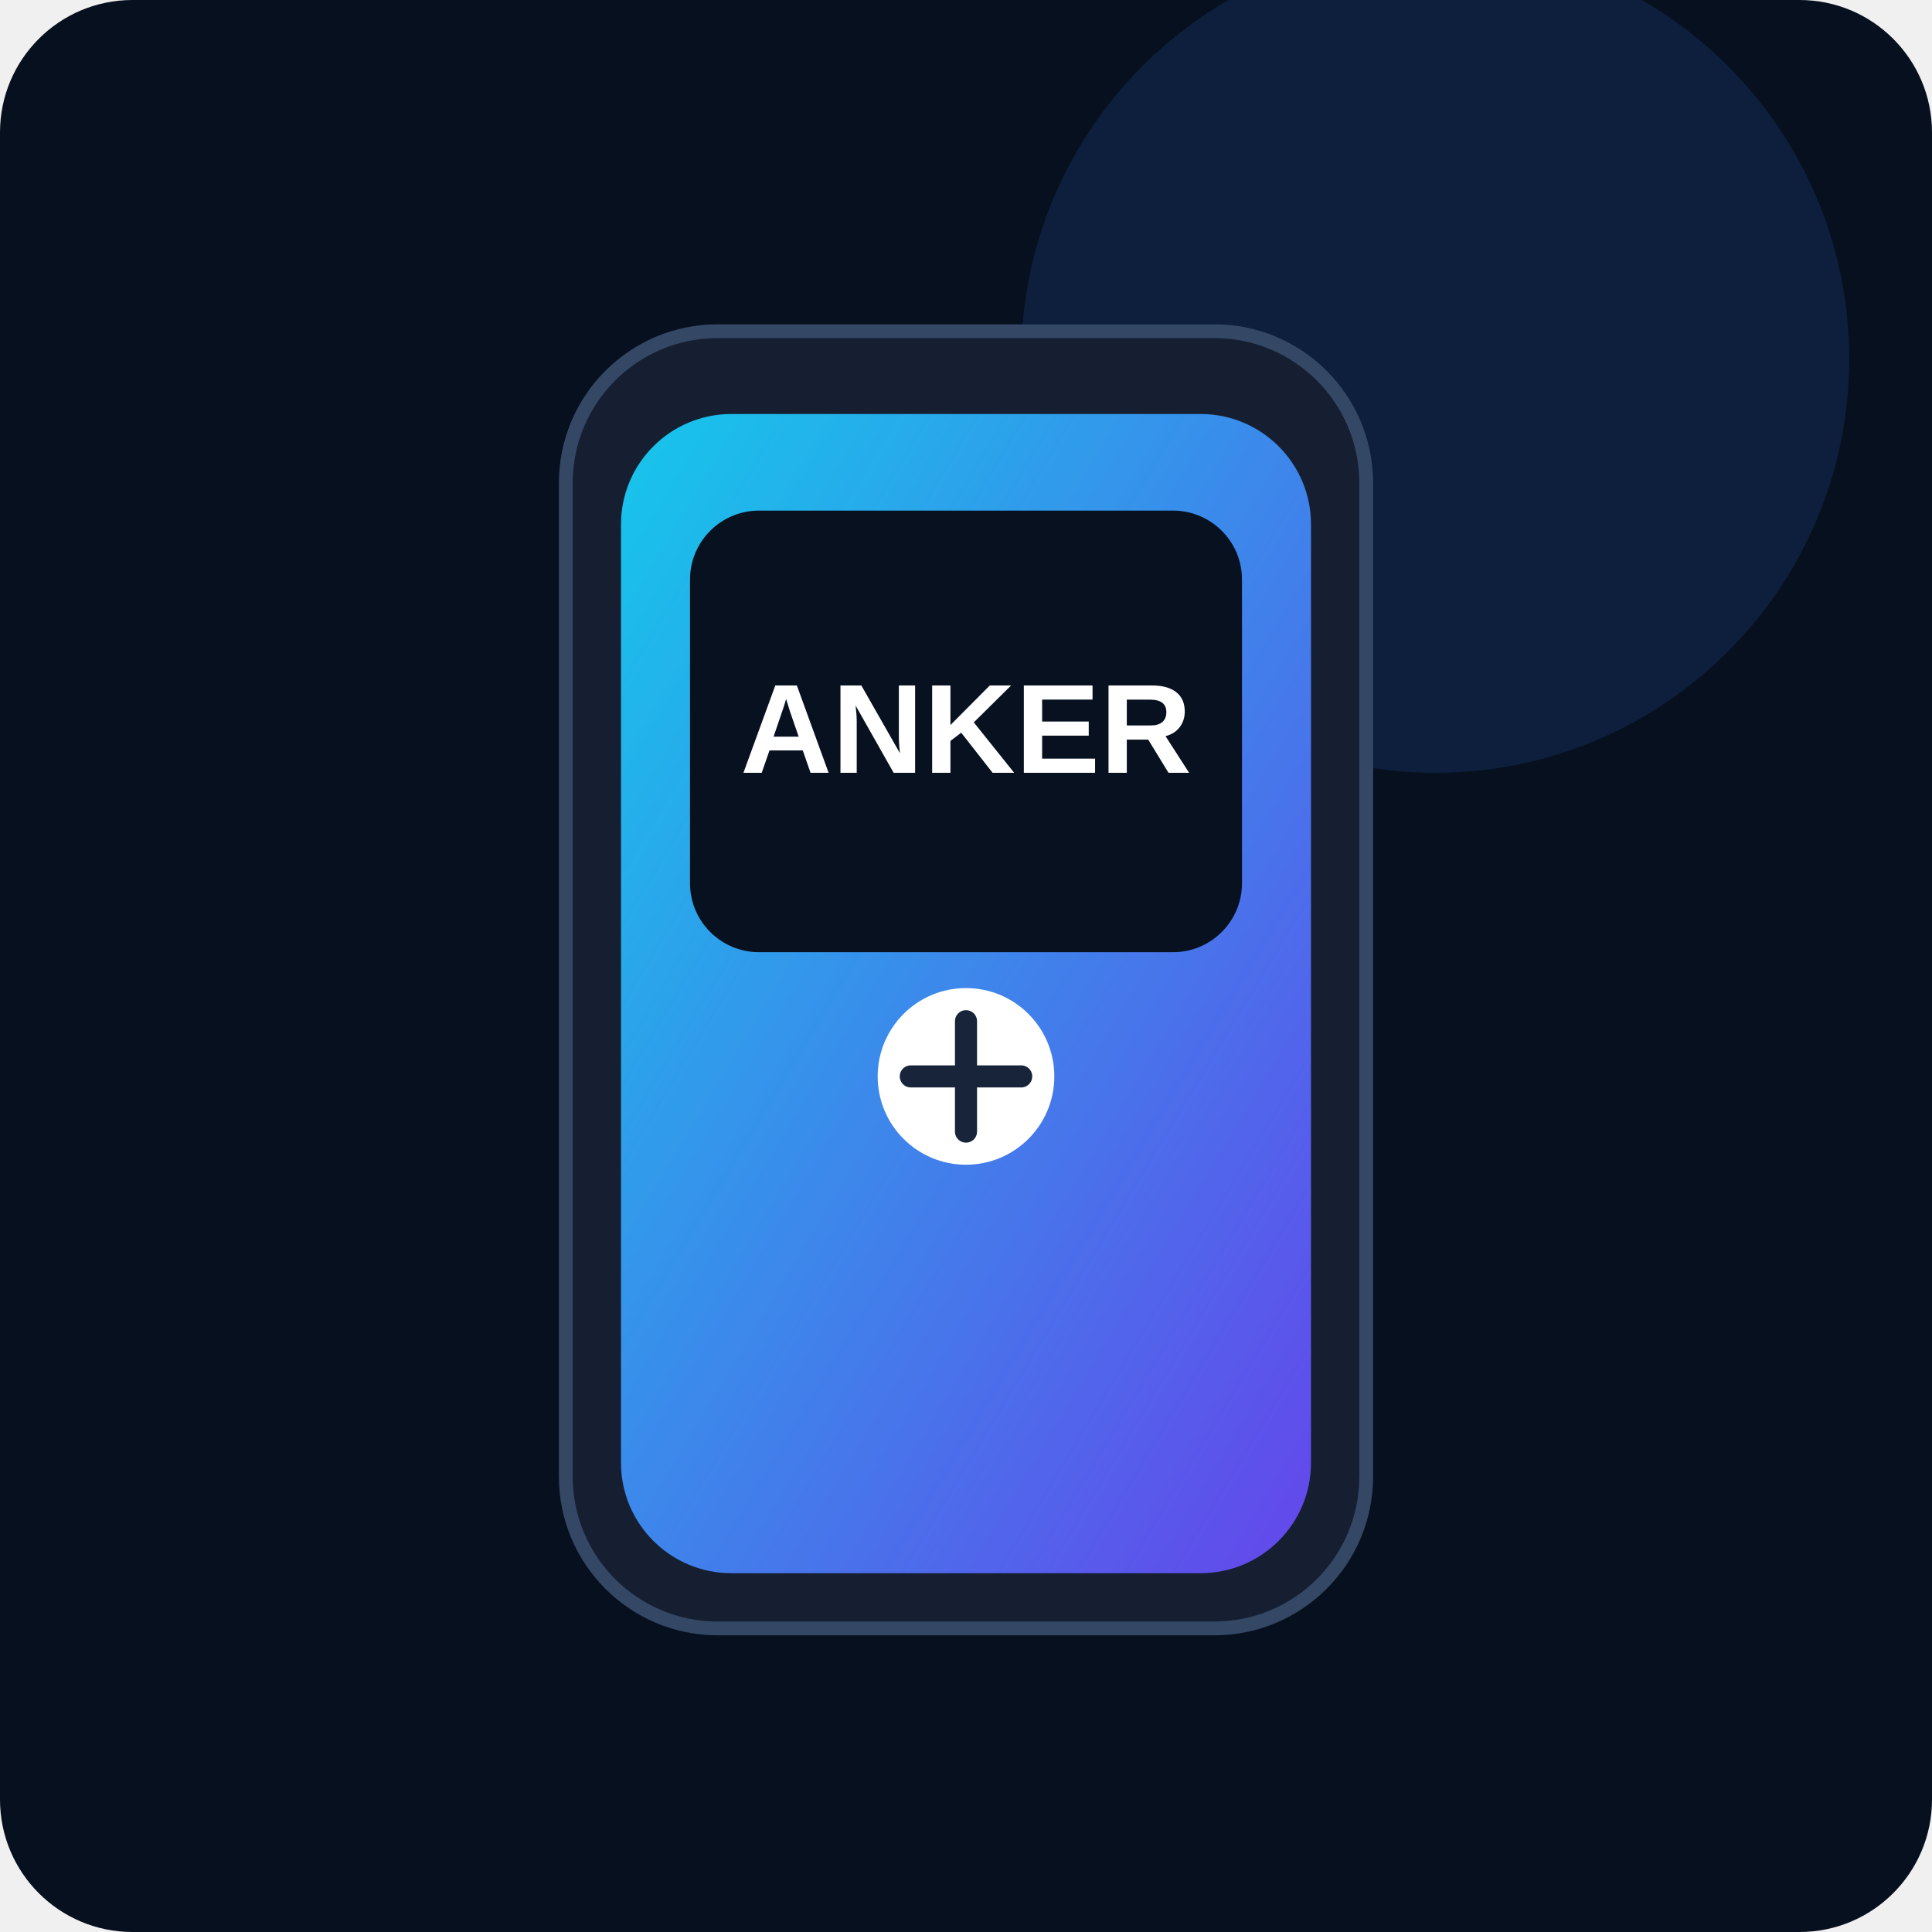
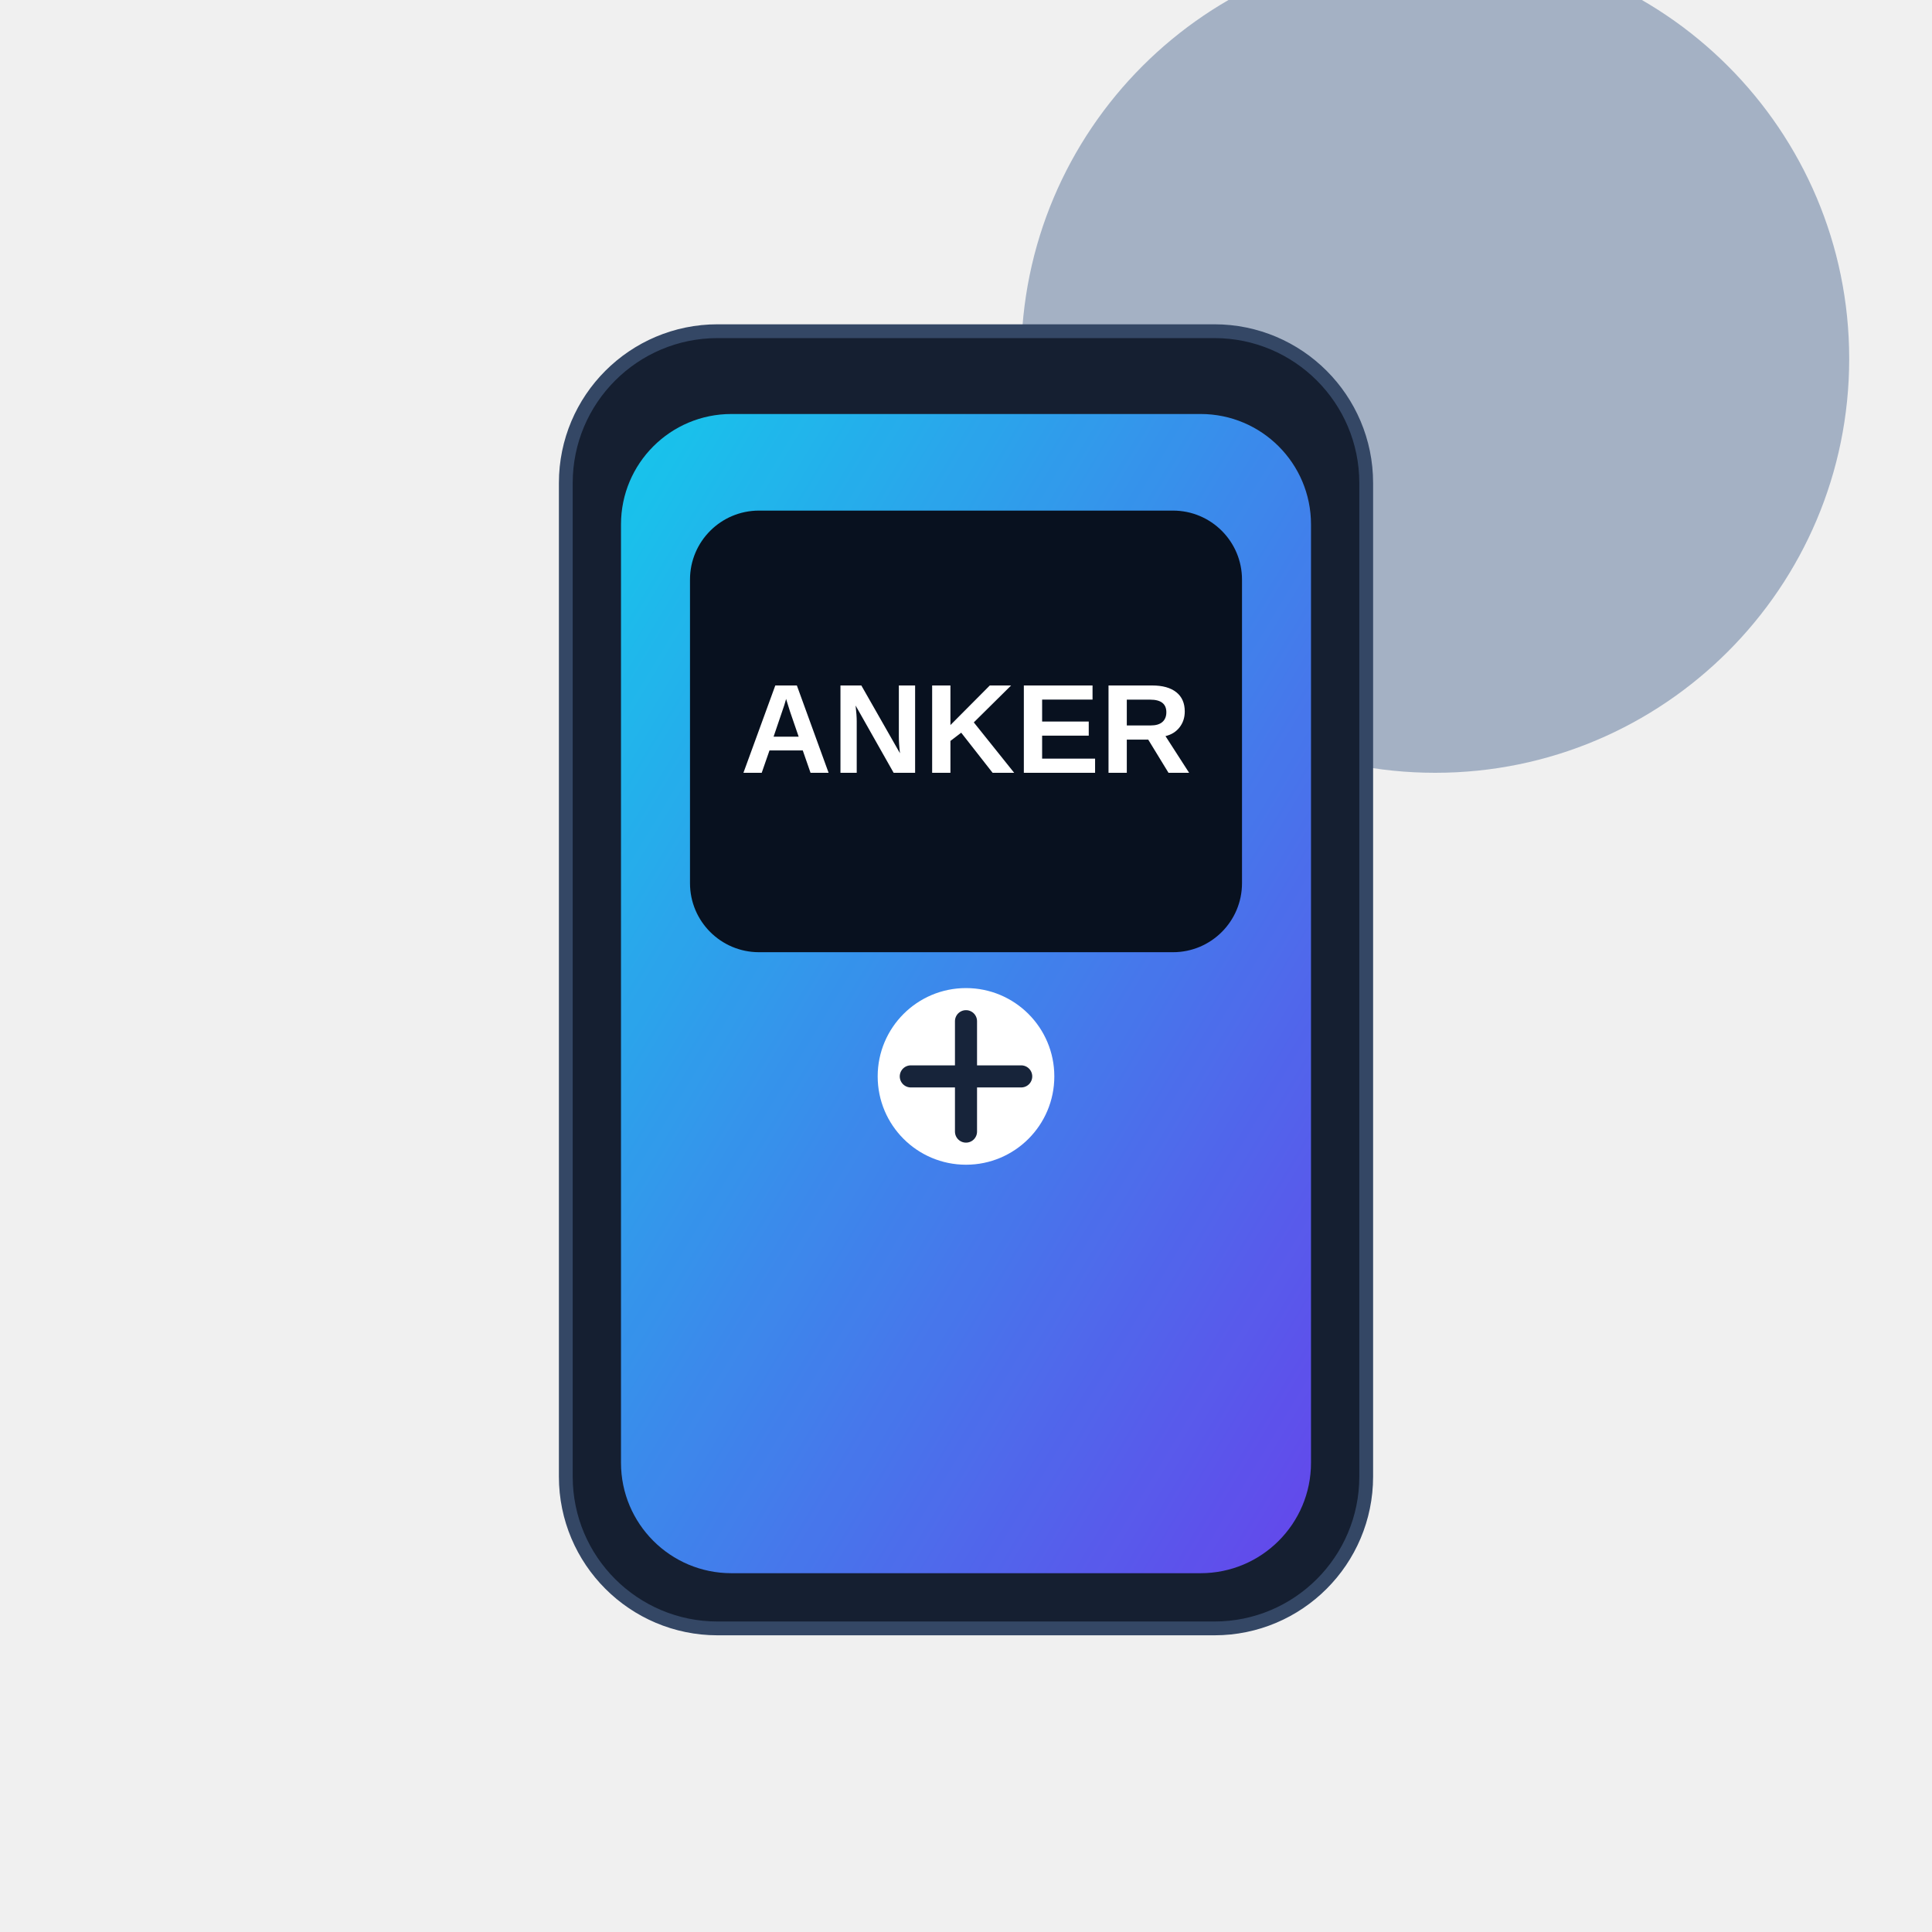
<svg xmlns="http://www.w3.org/2000/svg" viewBox="0 0 700 700">
  <defs>
    <linearGradient id="g" x1="0" y1="0" x2="1" y2="1">
      <stop stop-color="#16d9ff" />
      <stop offset="1" stop-color="#6d4aff" />
    </linearGradient>
  </defs>
-   <rect width="700" height="700" rx="48" fill="#07101e" />
+   <rect width="700" height="700" rx="48" fill="none" />
  <circle cx="520" cy="130" r="150" fill="#163c72" opacity=".35" />
  <rect x="205" y="120" width="290" height="470" rx="55" fill="#151f31" stroke="#344765" stroke-width="5" />
  <rect x="225" y="150" width="250" height="420" rx="40" fill="url(#g)" opacity=".9" />
  <rect x="250" y="185" width="200" height="160" rx="25" fill="#08111f" />
  <text x="350" y="280" fill="#fff" font-size="46" text-anchor="middle" font-family="Arial" font-weight="700">ANKER</text>
  <circle cx="350" cy="390" r="32" fill="#fff" />
  <path d="M350 370v40M330 390h40" stroke="#17243a" stroke-width="8" stroke-linecap="round" />
</svg>
